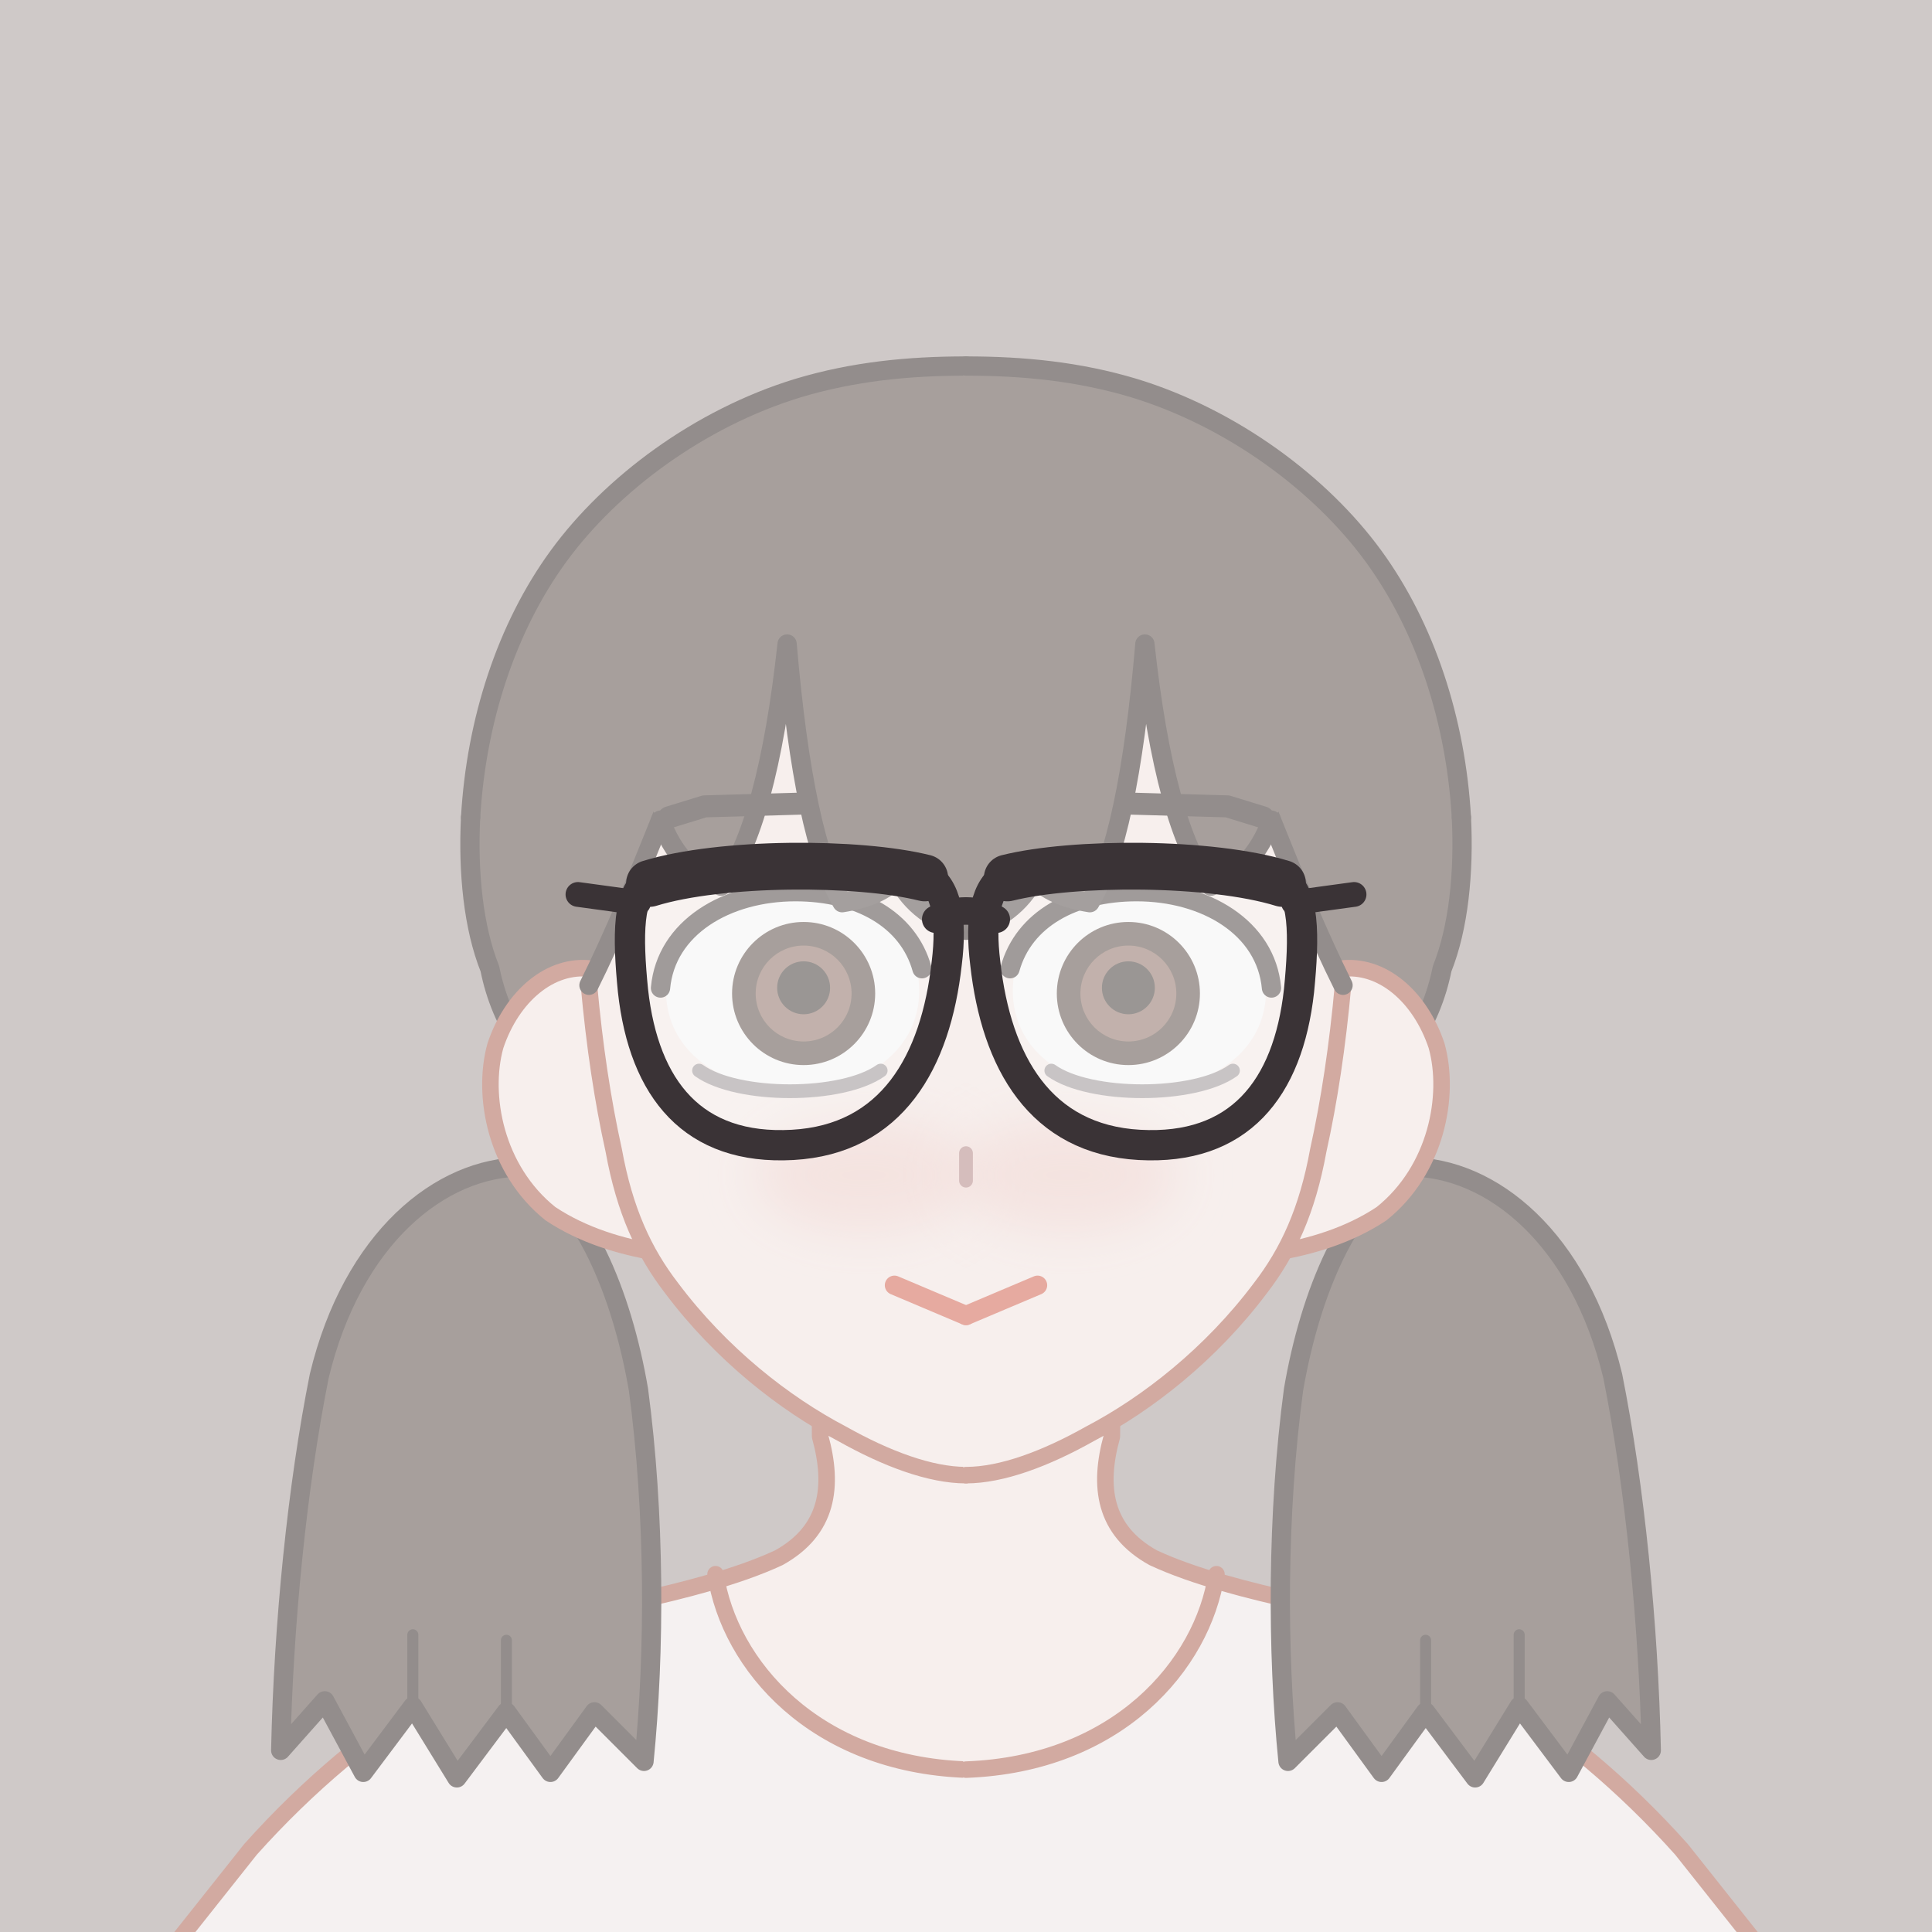
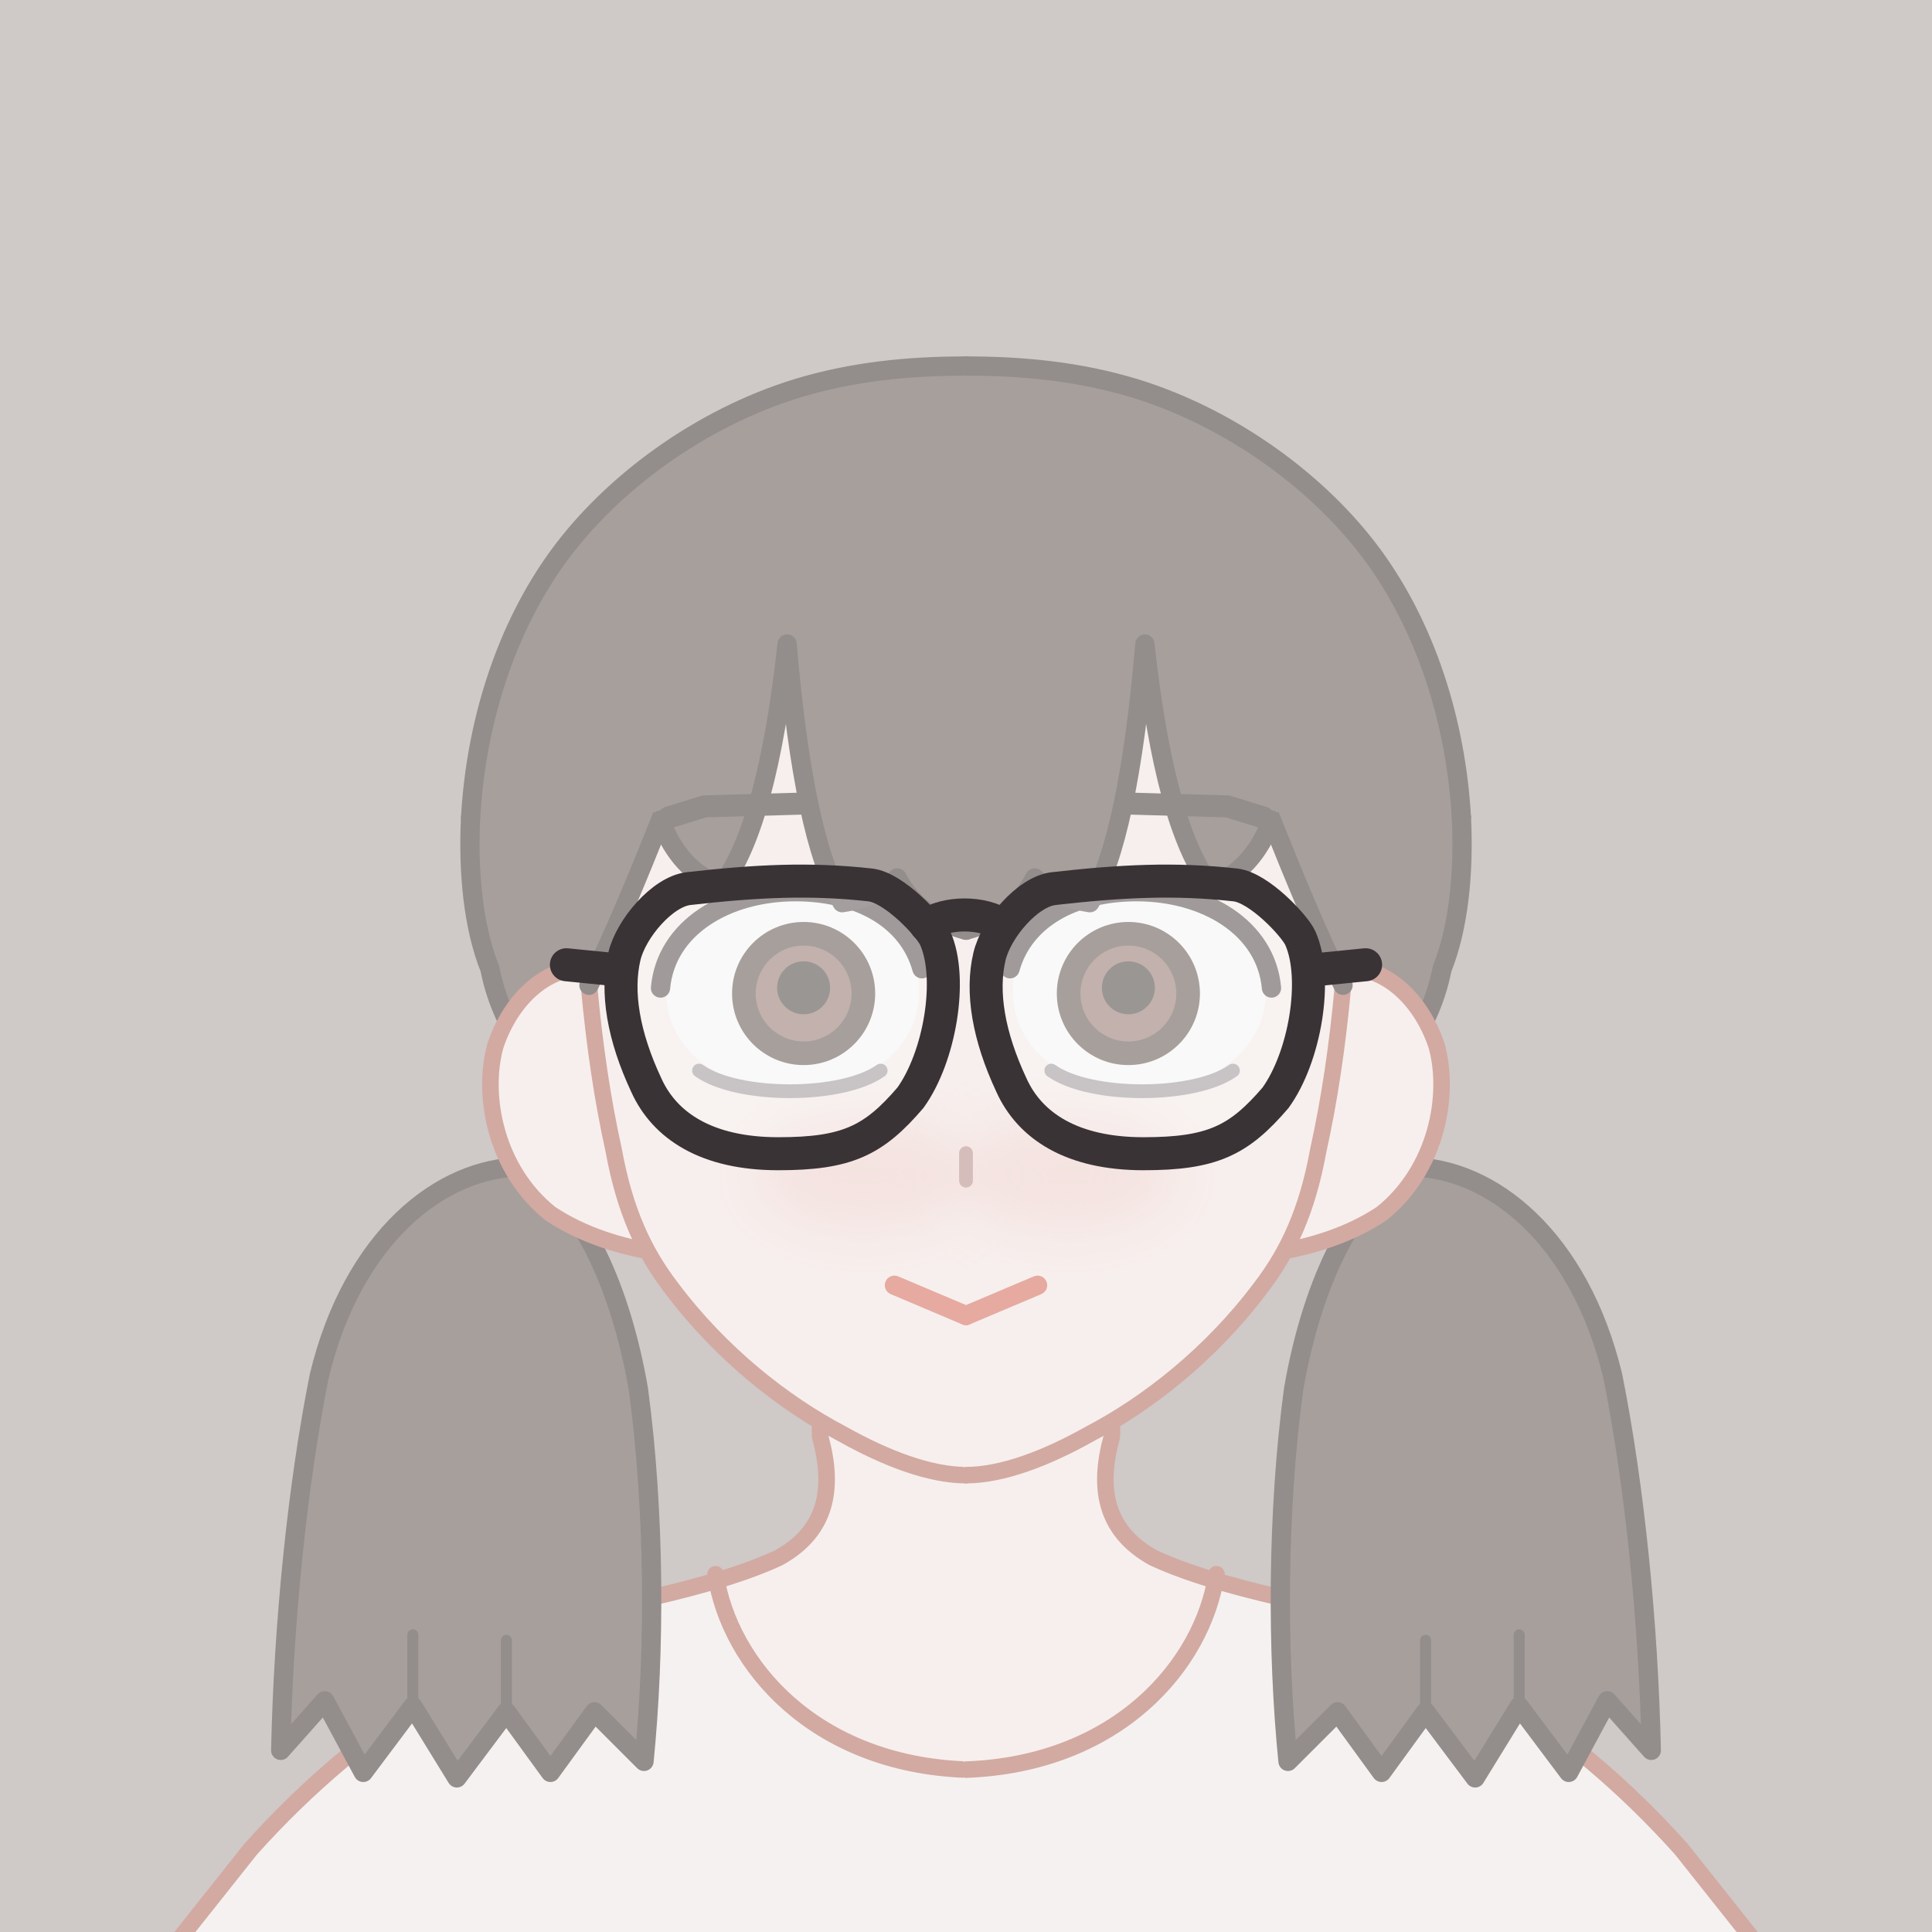
<svg xmlns="http://www.w3.org/2000/svg" width="702" height="702" viewBox="0 0 702 702">
  <defs>
-     <clipPath id="clip-path-1">
+     <clipPath id="clip-path-5">
      <path d="M242 389.2 L386 389.2 L386 464.8 L242 464.8 Z" />
    </clipPath>
    <filter id="filter-1" filterUnits="userSpaceOnUse" x="245" y="377" width="138" height="100" color-interpolation-filters="sRGB">
      <feGaussianBlur in="SourceGraphic" stdDeviation="9" color-interpolation-filters="linearRGB" />
    </filter>
-     <clipPath id="clip-path-2">
+     <clipPath id="clip-path-6">
      <path d="M460 389.2 L316 389.2 L316 464.8 L460 464.8 Z" />
    </clipPath>
    <filter id="filter-2" filterUnits="userSpaceOnUse" x="319" y="377" width="138" height="100" color-interpolation-filters="sRGB">
      <feGaussianBlur in="SourceGraphic" stdDeviation="9" color-interpolation-filters="linearRGB" />
    </filter>
-     <clipPath id="clip-path-3">
+     <clipPath id="clip-path-7">
      <path d="M242 360 C242 338 262 326 288 326 C314 326 334 338 334 360 C334 382 314 396 288 396 C262 396 242 382 242 360 Z" />
    </clipPath>
-     <clipPath id="clip-path-4">
+     <clipPath id="clip-path-8">
      <path d="M460 360 C460 338 440 326 414 326 C388 326 368 338 368 360 C368 382 388 396 414 396 C440 396 460 382 460 360 Z" />
    </clipPath>
  </defs>
  <g id="_ref">
    <g opacity="0.5">
      <rect x="0" y="0" width="702" height="702" fill="#ada19f" />
      <g data-layer="body">
        <g>
          <path d="M260 573 L230 582 C183 596 133 625 91 672 L60 712 L352 712 L352 643 C296 641 265 605 260 573 Z" fill="#f9f2f1" />
          <path d="M296 490 L298 522 C303 540 301 556 283 566 L260 573 C265 605 296 641 352 643 L352 490 Z" fill="#fdeeea" />
          <path d="M230 582 C183 596 133 625 91 672 L64 706" fill="none" stroke="#b46352" stroke-width="6" stroke-linecap="round" stroke-linejoin="round" />
          <path d="M296 500 C298 510 298 516 298 522 C303 540 301 556 283 566 C268 573 248 578 230 582" fill="none" stroke="#b46352" stroke-width="6" stroke-linecap="round" stroke-linejoin="round" />
          <path d="M260 572 C265 605 296 641 351 643" fill="none" stroke="#b46352" stroke-width="6" stroke-linecap="round" stroke-linejoin="round" />
        </g>
        <g>
          <path d="M442 573 L472 582 C519 596 569 625 611 672 L642 712 L350 712 L350 643 C406 641 437 605 442 573 Z" fill="#f9f2f1" />
          <path d="M406 490 L404 522 C399 540 401 556 419 566 L442 573 C437 605 406 641 350 643 L350 490 Z" fill="#fdeeea" />
          <path d="M472 582 C519 596 569 625 611 672 L638 706" fill="none" stroke="#b46352" stroke-width="6" stroke-linecap="round" stroke-linejoin="round" />
          <path d="M406 500 C404 510 404 516 404 522 C399 540 401 556 419 566 C434 573 454 578 472 582" fill="none" stroke="#b46352" stroke-width="6" stroke-linecap="round" stroke-linejoin="round" />
          <path d="M442 572 C437 605 406 641 351 643" fill="none" stroke="#b46352" stroke-width="6" stroke-linecap="round" stroke-linejoin="round" />
        </g>
      </g>
      <g data-layer="hairMid">
        <g>
          <path d="M190 424 C160 424 128 450 116 500 C108 540 103 590 102 636 L118 618 L132 644 L150 620 L166 646 L184 622 L200 644 L216 622 L234 640 C238 600 238 550 232 505 C226 470 212 436 190 424 Z" fill="#5d4e48" />
          <path d="M190 424 C160 424 128 450 116 500 C108 540 103 590 102 636 L118 618 L132 644 L150 620 L166 646 L184 622 L200 644 L216 622 L234 640 C238 600 238 550 232 505 C226 470 212 436 190 424 Z" fill="none" stroke="#352a27" stroke-width="7" stroke-linecap="round" stroke-linejoin="round" />
          <line x1="150" y1="620" x2="150" y2="594" fill="none" stroke="#352a27" stroke-width="4" stroke-linecap="round" stroke-linejoin="round" />
          <line x1="184" y1="622" x2="184" y2="596" fill="none" stroke="#352a27" stroke-width="4" stroke-linecap="round" stroke-linejoin="round" />
        </g>
        <g>
          <path d="M512 424 C542 424 574 450 586 500 C594 540 599 590 600 636 L584 618 L570 644 L552 620 L536 646 L518 622 L502 644 L486 622 L468 640 C464 600 464 550 470 505 C476 470 490 436 512 424 Z" fill="#5d4e48" />
          <path d="M512 424 C542 424 574 450 586 500 C594 540 599 590 600 636 L584 618 L570 644 L552 620 L536 646 L518 622 L502 644 L486 622 L468 640 C464 600 464 550 470 505 C476 470 490 436 512 424 Z" fill="none" stroke="#352a27" stroke-width="7" stroke-linecap="round" stroke-linejoin="round" />
          <line x1="552" y1="620" x2="552" y2="594" fill="none" stroke="#352a27" stroke-width="4" stroke-linecap="round" stroke-linejoin="round" />
          <line x1="518" y1="622" x2="518" y2="596" fill="none" stroke="#352a27" stroke-width="4" stroke-linecap="round" stroke-linejoin="round" />
        </g>
      </g>
      <g data-layer="hairBase">
        <g>
          <path d="M352 133 L351 133 C330 133 310 135 290 141 C254 152 222 176 203 202 C184 228 173 262 171 297 C170 317 172 337 178 352 C180 362 184 372 190 380 L198 386 L352 386 Z" fill="#5d4e48" />
          <path d="M351 133 C330 133 310 135 290 141 C254 152 222 176 203 202 C184 228 173 262 171 297" fill="none" stroke="#352a27" stroke-width="7" stroke-linecap="round" stroke-linejoin="round" />
          <path d="M171 297 C170 317 172 337 178 352 C180 362 184 372 190 380" fill="none" stroke="#352a27" stroke-width="7" stroke-linecap="round" stroke-linejoin="round" />
        </g>
        <g>
          <path d="M350 133 L351 133 C372 133 392 135 412 141 C448 152 480 176 499 202 C518 228 529 262 531 297 C532 317 530 337 524 352 C522 362 518 372 512 380 L504 386 L350 386 Z" fill="#5d4e48" />
          <path d="M351 133 C372 133 392 135 412 141 C448 152 480 176 499 202 C518 228 529 262 531 297" fill="none" stroke="#352a27" stroke-width="7" stroke-linecap="round" stroke-linejoin="round" />
          <path d="M531 297 C532 317 530 337 524 352 C522 362 518 372 512 380" fill="none" stroke="#352a27" stroke-width="7" stroke-linecap="round" stroke-linejoin="round" />
        </g>
      </g>
      <g data-layer="ear">
        <g>
          <path d="M215 352 C200 350 186 362 180 380 C175 398 180 425 200 441 C212 449 226 453 238 455 L225 380 Z" fill="#fdeeea" />
          <path d="M215 352 C200 350 186 362 180 380 C175 398 180 425 200 441 C212 449 226 453 238 455" fill="none" stroke="#b46352" stroke-width="6" stroke-linecap="round" stroke-linejoin="round" />
        </g>
        <g>
          <path d="M487 352 C502 350 516 362 522 380 C527 398 522 425 502 441 C490 449 476 453 464 455 L477 380 Z" fill="#fdeeea" />
          <path d="M487 352 C502 350 516 362 522 380 C527 398 522 425 502 441 C490 449 476 453 464 455" fill="none" stroke="#b46352" stroke-width="6" stroke-linecap="round" stroke-linejoin="round" />
        </g>
      </g>
      <g data-layer="face">
        <g>
          <path d="M352 200 L351 200 C322 200 296 208 278 228 C262 246 250 272 240 298 C232 318 223 340 214 358 C216 380 219 400 223 418 C227 440 234 455 244 468 C262 492 285 510 306 521 C322 530 338 536 351 536 L352 536 Z" fill="#fdeeea" />
          <path d="M214 358 C216 380 219 400 223 418 C227 440 234 455 244 468 C262 492 285 510 306 521 C322 530 338 536 351 536" fill="none" stroke="#b46352" stroke-width="6" stroke-linecap="round" stroke-linejoin="round" />
        </g>
        <g>
          <path d="M350 200 L351 200 C380 200 406 208 424 228 C440 246 452 272 462 298 C470 318 479 340 488 358 C486 380 483 400 479 418 C475 440 468 455 458 468 C440 492 417 510 396 521 C380 530 364 536 351 536 L350 536 Z" fill="#fdeeea" />
          <path d="M488 358 C486 380 483 400 479 418 C475 440 468 455 458 468 C440 492 417 510 396 521 C380 530 364 536 351 536" fill="none" stroke="#b46352" stroke-width="6" stroke-linecap="round" stroke-linejoin="round" />
        </g>
      </g>
      <g data-layer="makeup">
-         <g clip-path="url(#clip-path-1)">
+         <g clip-path="url(#clip-path-5)">
          <g filter="url(#filter-1)">
            <ellipse cx="314" cy="427" rx="40" ry="21" fill="#f3bfb8" opacity="0.5" />
          </g>
        </g>
-         <g clip-path="url(#clip-path-2)">
+         <g clip-path="url(#clip-path-6)">
          <g filter="url(#filter-2)">
            <ellipse cx="388" cy="427" rx="40" ry="21" fill="#f3bfb8" opacity="0.5" />
          </g>
        </g>
      </g>
      <g data-layer="mouth">
        <line x1="325" y1="467" x2="351" y2="478" fill="none" stroke="#dc6450" stroke-width="7" stroke-linecap="round" stroke-linejoin="round" />
        <line x1="377" y1="467" x2="351" y2="478" fill="none" stroke="#dc6450" stroke-width="7" stroke-linecap="round" stroke-linejoin="round" />
        <line x1="351" y1="419" x2="351" y2="429" fill="none" stroke="#b98a88" stroke-width="5" stroke-linecap="round" />
      </g>
      <g data-layer="eye">
        <path d="M242 360 C242 338 262 326 288 326 C314 326 334 338 334 360 C334 382 314 396 288 396 C262 396 242 382 242 360 Z" fill="#ffffff" />
-         <g clip-path="url(#clip-path-3)">
+         <g clip-path="url(#clip-path-7)">
          <g>
            <circle cx="292" cy="361" r="26" fill="#3e2a22" />
            <circle cx="292" cy="361" r="17.42" fill="#7e5647" />
            <circle cx="292" cy="358.92" r="9.62" fill="#1e1410" />
          </g>
        </g>
        <g>
          <path d="M254 389 C268 399 306 399 320 389" fill="none" stroke="#8b8284" stroke-width="5" stroke-linecap="round" />
          <path d="M240 359 C242 337 264 324 289 324 C312 324 330 334 335 352" fill="none" stroke="#2b201d" stroke-width="7" stroke-linecap="round" stroke-linejoin="round" />
        </g>
        <g>
          <path d="M460 360 C460 338 440 326 414 326 C388 326 368 338 368 360 C368 382 388 396 414 396 C440 396 460 382 460 360 Z" fill="#ffffff" />
-           <g clip-path="url(#clip-path-4)">
+           <g clip-path="url(#clip-path-8)">
            <g>
              <circle cx="410" cy="361" r="26" fill="#3e2a22" />
              <circle cx="410" cy="361" r="17.42" fill="#7e5647" />
              <circle cx="410" cy="358.92" r="9.62" fill="#1e1410" />
            </g>
          </g>
          <g>
            <path d="M448 389 C434 399 396 399 382 389" fill="none" stroke="#8b8284" stroke-width="5" stroke-linecap="round" />
            <path d="M462 359 C460 337 438 324 413 324 C390 324 372 334 367 352" fill="none" stroke="#2b201d" stroke-width="7" stroke-linecap="round" stroke-linejoin="round" />
          </g>
        </g>
      </g>
      <g data-layer="hairLine">
        <path d="M351 200 C322 200 296 208 278 228 C262 246 250 272 240 298 C232 318 223 340 214 358" fill="none" stroke="#352a27" stroke-width="7" stroke-linecap="round" stroke-linejoin="round" />
        <path d="M351 200 C380 200 406 208 424 228 C440 246 452 272 462 298 C470 318 479 340 488 358" fill="none" stroke="#352a27" stroke-width="7" stroke-linecap="round" stroke-linejoin="round" />
      </g>
      <g data-layer="hairFront">
        <g>
          <path d="M240 298 C244.4 310 251.733 318 262 322 C273.2 307.333 281.2 278 286 234 C290 281 296.667 312.333 306 328 C315.333 326.533 322 323.533 326 319 C331 328.533 339.333 334.867 351 338 L352 338 L352 150 L200 250 Z" fill="#5d4e48" />
          <path d="M240 298 C244.4 310 251.733 318 262 322 C273.2 307.333 281.2 278 286 234 C290 281 296.667 312.333 306 328 C315.333 326.533 322 323.533 326 319 C331 328.533 339.333 334.867 351 338" fill="none" stroke="#352a27" stroke-width="7" stroke-linecap="round" stroke-linejoin="round" />
        </g>
        <g>
          <path d="M462 298 C457.6 310 450.267 318 440 322 C428.8 307.333 420.8 278 416 234 C412 281 405.333 312.333 396 328 C386.667 326.533 380 323.533 376 319 C371 328.533 362.667 334.867 351 338 L350 338 L350 150 L502 250 Z" fill="#5d4e48" />
          <path d="M462 298 C457.6 310 450.267 318 440 322 C428.8 307.333 420.8 278 416 234 C412 281 405.333 312.333 396 328 C386.667 326.533 380 323.533 376 319 C371 328.533 362.667 334.867 351 338" fill="none" stroke="#352a27" stroke-width="7" stroke-linecap="round" stroke-linejoin="round" />
        </g>
      </g>
      <g data-layer="brow">
        <polyline points="243,297 256,293 291,292" fill="none" stroke="#352a27" stroke-width="8" stroke-linecap="round" stroke-linejoin="round" />
        <polyline points="459,297 446,293 411,292" fill="none" stroke="#352a27" stroke-width="8" stroke-linecap="round" stroke-linejoin="round" />
      </g>
    </g>
  </g>
  <g id="full">
-     <path d="M 236 320 C 262 312 312 312 336 318 C 344 322 346 334 344 350 C 340 386 324 414 288 416 C 252 418 234 396 230 360 C 228 340 228 324 236 320 Z" fill="#ffffff" fill-opacity="0.16" stroke="#3a3336" stroke-width="11" stroke-linecap="round" stroke-linejoin="round" />
-     <path d="M 236 321 C 262 313 312 313 336 319" fill="none" stroke="#3a3336" stroke-width="17" stroke-linecap="round" stroke-linejoin="round" />
-     <path d="M 466 320 C 440 312 390 312 366 318 C 358 322 356 334 358 350 C 362 386 378 414 414 416 C 450 418 468 396 472 360 C 474 340 474 324 466 320 Z" fill="#ffffff" fill-opacity="0.16" stroke="#3a3336" stroke-width="11" stroke-linecap="round" stroke-linejoin="round" />
-     <path d="M 466 321 C 440 313 390 313 366 319" fill="none" stroke="#3a3336" stroke-width="17" stroke-linecap="round" stroke-linejoin="round" />
-     <path d="M 340 334 C 346 330 356 330 362 334" fill="none" stroke="#3a3336" stroke-width="10" stroke-linecap="round" />
-     <line x1="232" y1="328" x2="210" y2="325" fill="none" stroke="#3a3336" stroke-width="9" stroke-linecap="round" />
-     <line x1="470" y1="328" x2="492" y2="325" fill="none" stroke="#3a3336" stroke-width="9" stroke-linecap="round" />
+     <path d="M250.191 322.878 C274.814 320.093 294.148 319.093 316.191 321.545 C324.849 322.508 337.814 336.426 339.804 340.878 C346.356 355.537 341.481 384.093 330.804 398.878 C317.481 414.426 307.804 419.211 282.804 419.211 C256.804 419.211 241.481 409.093 234.804 394.211 C226.481 376.426 223.814 360.426 226.858 347.545 C229.258 337.39 240.745 323.946 250.191 322.878 Z" fill="#ffffff" fill-opacity="0.16" stroke="#3a3336" stroke-width="12" stroke-linecap="round" stroke-linejoin="round" />
+     <path d="M382.862 322.878 C407.485 320.093 426.818 319.093 448.862 321.545 C457.52 322.508 470.485 336.426 472.474 340.878 C479.026 355.537 474.152 384.093 463.474 398.878 C450.152 414.426 440.474 419.211 415.474 419.211 C389.474 419.211 374.152 409.093 367.474 394.211 C359.152 376.426 356.485 360.426 359.529 347.545 C361.928 337.39 373.415 323.946 382.862 322.878 Z" fill="#ffffff" fill-opacity="0.16" stroke="#3a3336" stroke-width="12" stroke-linecap="round" stroke-linejoin="round" />
+     <path d="M336.46 336.197 C343.878 331.197 357.064 331.197 364.481 336.197" fill="none" stroke="#3a3336" stroke-width="12" stroke-linecap="round" stroke-linejoin="round" />
+     <line x1="225.804" y1="352.545" x2="205.804" y2="350.545" fill="none" stroke="#3a3336" stroke-width="12" stroke-linecap="round" />
+     <line x1="496.196" y1="350.545" x2="476.196" y2="352.545" fill="none" stroke="#3a3336" stroke-width="12" stroke-linecap="round" />
  </g>
</svg>
